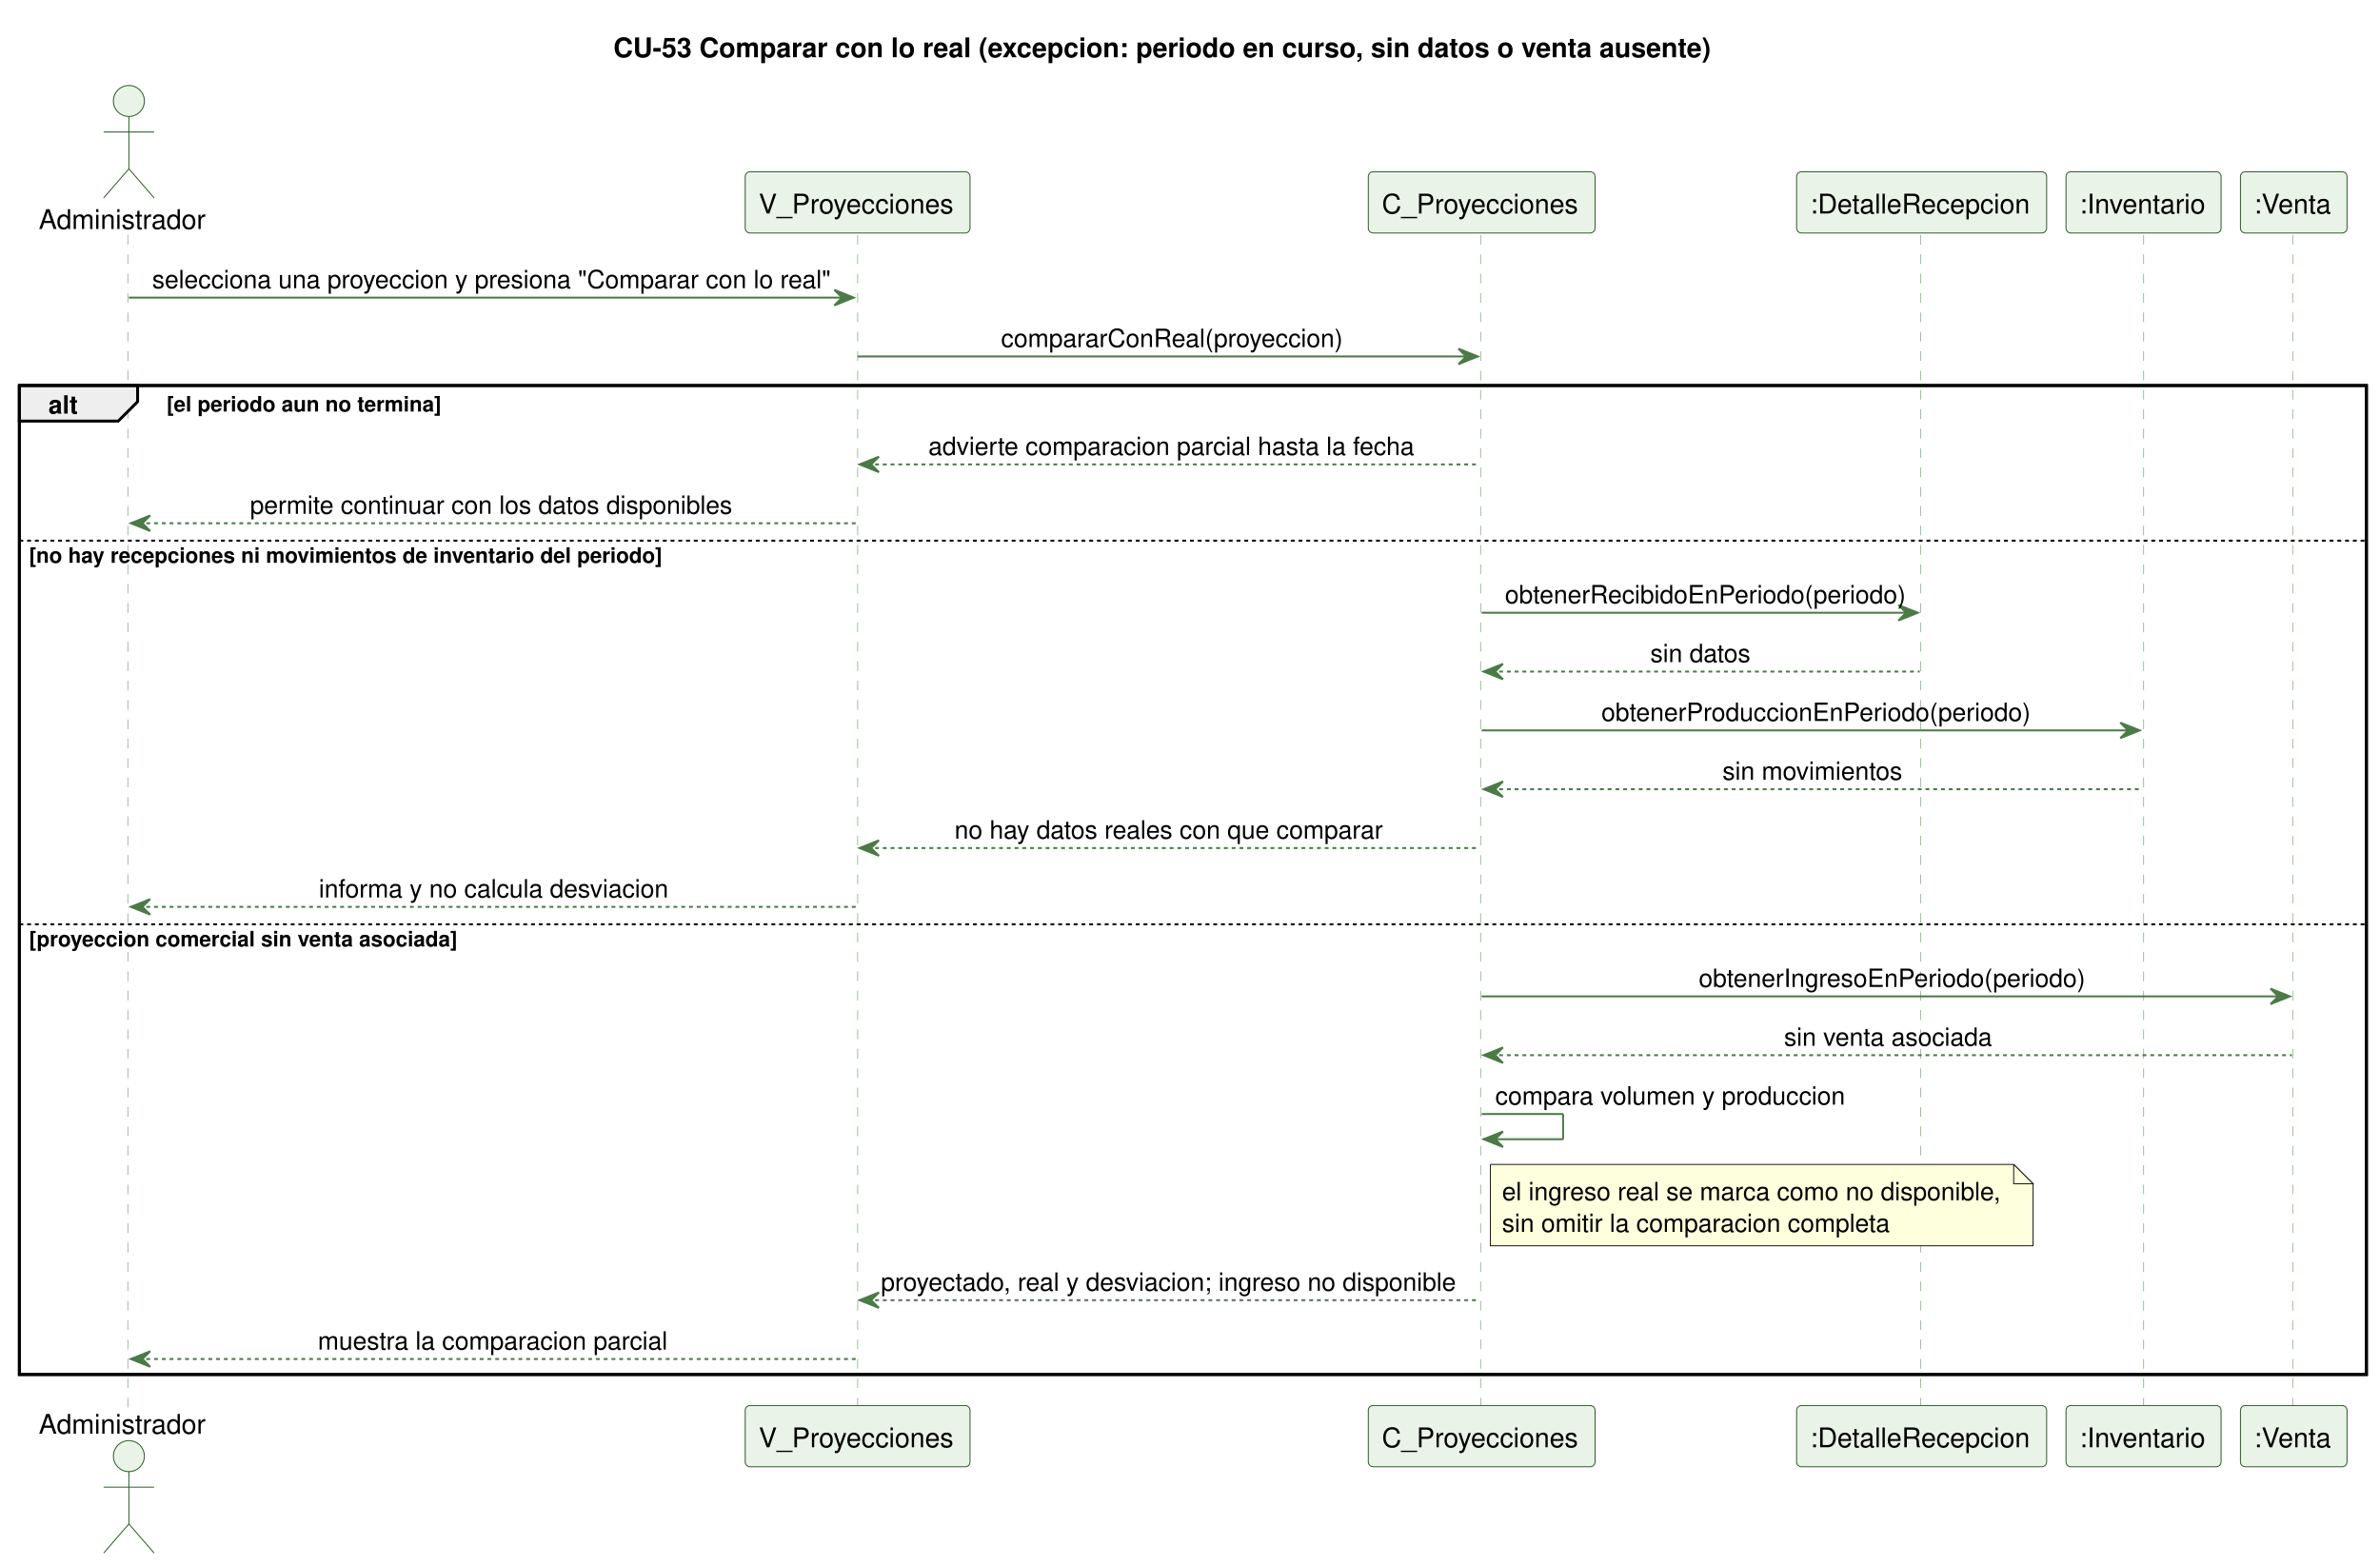
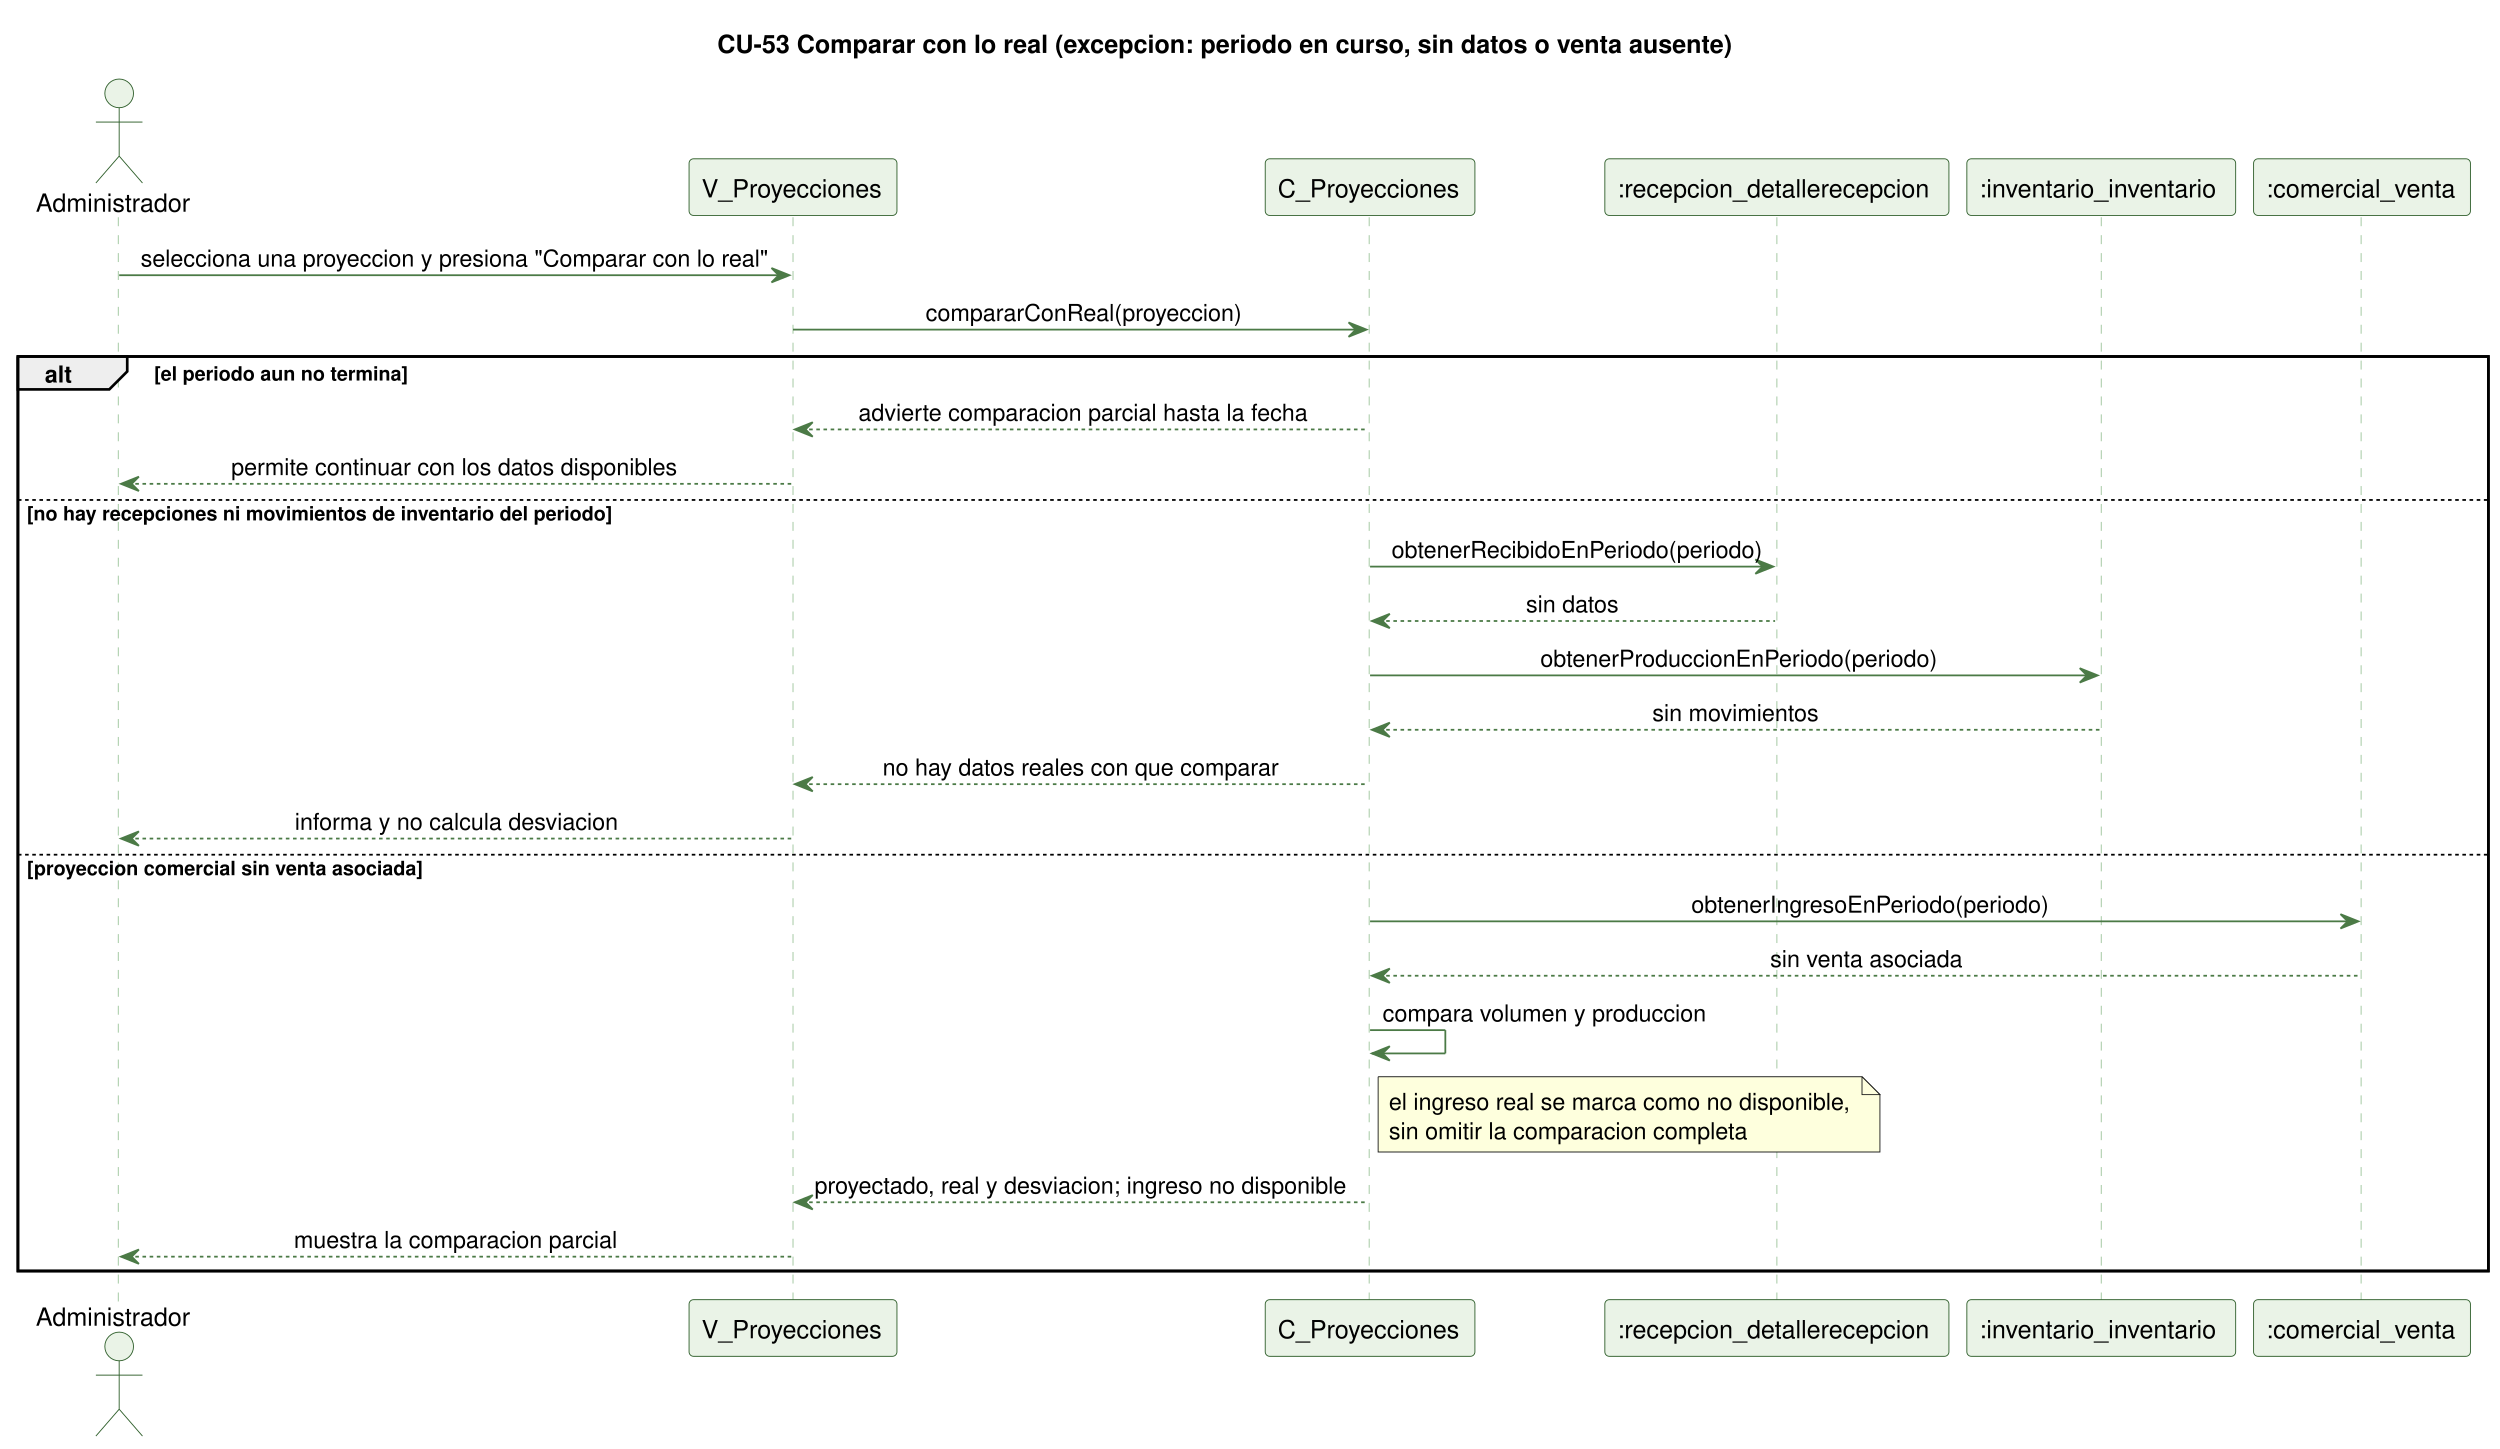
- <svg xmlns="http://www.w3.org/2000/svg" contentStyleType="text/css" height="808px" preserveAspectRatio="none" style="width:1228px;height:808px;background:#FFFFFF;" version="1.1" viewBox="0 0 1228 808" width="1228px" zoomAndPan="magnify">
+ <svg xmlns="http://www.w3.org/2000/svg" contentStyleType="text/css" height="808px" preserveAspectRatio="none" style="width:1395px;height:808px;background:#FFFFFF;" version="1.1" viewBox="0 0 1395 808" width="1395px" zoomAndPan="magnify">
  <defs />
  <g>
-     <text fill="#000000" font-family="Helvetica" font-size="14" font-weight="bold" lengthAdjust="spacing" textLength="597" x="316.5" y="29.533">CU-53 Comparar con lo real (excepcion: periodo en curso, sin datos o venta ausente)</text>
-     <rect fill="none" height="510.297" style="stroke:#000000;stroke-width:1.5;" width="1211" x="10" y="198.922" />
+     <text fill="#000000" font-family="Helvetica" font-size="14" font-weight="bold" lengthAdjust="spacing" textLength="597" x="400.25" y="29.533">CU-53 Comparar con lo real (excepcion: periodo en curso, sin datos o venta ausente)</text>
+     <rect fill="none" height="510.297" style="stroke:#000000;stroke-width:1.5;" width="1378.5" x="10" y="198.922" />
    <line style="stroke:#9CC49A;stroke-width:0.5;stroke-dasharray:5.0,5.0;" x1="66" x2="66" y1="121.219" y2="726.219" />
    <line style="stroke:#9CC49A;stroke-width:0.5;stroke-dasharray:5.0,5.0;" x1="442.5" x2="442.5" y1="121.219" y2="726.219" />
    <line style="stroke:#9CC49A;stroke-width:0.5;stroke-dasharray:5.0,5.0;" x1="764" x2="764" y1="121.219" y2="726.219" />
-     <line style="stroke:#9CC49A;stroke-width:0.5;stroke-dasharray:5.0,5.0;" x1="991" x2="991" y1="121.219" y2="726.219" />
-     <line style="stroke:#9CC49A;stroke-width:0.5;stroke-dasharray:5.0,5.0;" x1="1106" x2="1106" y1="121.219" y2="726.219" />
-     <line style="stroke:#9CC49A;stroke-width:0.5;stroke-dasharray:5.0,5.0;" x1="1183" x2="1183" y1="121.219" y2="726.219" />
+     <line style="stroke:#9CC49A;stroke-width:0.5;stroke-dasharray:5.0,5.0;" x1="991.5" x2="991.5" y1="121.219" y2="726.219" />
+     <line style="stroke:#9CC49A;stroke-width:0.5;stroke-dasharray:5.0,5.0;" x1="1172.5" x2="1172.5" y1="121.219" y2="726.219" />
+     <line style="stroke:#9CC49A;stroke-width:0.5;stroke-dasharray:5.0,5.0;" x1="1317.5" x2="1317.5" y1="121.219" y2="726.219" />
    <text fill="#000000" font-family="Helvetica" font-size="14" lengthAdjust="spacing" textLength="87" x="20" y="118.143">Administrador</text>
    <ellipse cx="66.5" cy="52.109" fill="#EAF3E7" rx="8" ry="8" style="stroke:#2E5E2A;stroke-width:0.5;" />
    <path d="M66.5,60.109 L66.5,87.109 M53.5,68.109 L79.5,68.109 M66.5,87.109 L53.5,102.109 M66.5,87.109 L79.5,102.109 " fill="none" style="stroke:#2E5E2A;stroke-width:0.5;" />
    <text fill="#000000" font-family="Helvetica" font-size="14" lengthAdjust="spacing" textLength="87" x="20" y="739.752">Administrador</text>
    <ellipse cx="66.5" cy="751.328" fill="#EAF3E7" rx="8" ry="8" style="stroke:#2E5E2A;stroke-width:0.5;" />
    <path d="M66.5,759.328 L66.5,786.328 M53.5,767.328 L79.5,767.328 M66.5,786.328 L53.5,801.328 M66.5,786.328 L79.5,801.328 " fill="none" style="stroke:#2E5E2A;stroke-width:0.5;" />
    <rect fill="#EAF3E7" height="31.609" rx="2.5" ry="2.5" style="stroke:#2E5E2A;stroke-width:0.5;" width="116" x="384.5" y="88.609" />
    <text fill="#000000" font-family="Helvetica" font-size="14" lengthAdjust="spacing" textLength="102" x="391.5" y="110.143">V_Proyecciones</text>
    <rect fill="#EAF3E7" height="31.609" rx="2.5" ry="2.5" style="stroke:#2E5E2A;stroke-width:0.5;" width="116" x="384.5" y="725.219" />
    <text fill="#000000" font-family="Helvetica" font-size="14" lengthAdjust="spacing" textLength="102" x="391.5" y="746.752">V_Proyecciones</text>
    <rect fill="#EAF3E7" height="31.609" rx="2.5" ry="2.5" style="stroke:#2E5E2A;stroke-width:0.5;" width="117" x="706" y="88.609" />
    <text fill="#000000" font-family="Helvetica" font-size="14" lengthAdjust="spacing" textLength="103" x="713" y="110.143">C_Proyecciones</text>
    <rect fill="#EAF3E7" height="31.609" rx="2.5" ry="2.5" style="stroke:#2E5E2A;stroke-width:0.5;" width="117" x="706" y="725.219" />
    <text fill="#000000" font-family="Helvetica" font-size="14" lengthAdjust="spacing" textLength="103" x="713" y="746.752">C_Proyecciones</text>
-     <rect fill="#EAF3E7" height="31.609" rx="2.5" ry="2.5" style="stroke:#2E5E2A;stroke-width:0.5;" width="129" x="927" y="88.609" />
-     <text fill="#000000" font-family="Helvetica" font-size="14" lengthAdjust="spacing" textLength="115" x="934" y="110.143">:DetalleRecepcion</text>
-     <rect fill="#EAF3E7" height="31.609" rx="2.5" ry="2.5" style="stroke:#2E5E2A;stroke-width:0.5;" width="129" x="927" y="725.219" />
-     <text fill="#000000" font-family="Helvetica" font-size="14" lengthAdjust="spacing" textLength="115" x="934" y="746.752">:DetalleRecepcion</text>
-     <rect fill="#EAF3E7" height="31.609" rx="2.5" ry="2.5" style="stroke:#2E5E2A;stroke-width:0.5;" width="80" x="1066" y="88.609" />
-     <text fill="#000000" font-family="Helvetica" font-size="14" lengthAdjust="spacing" textLength="66" x="1073" y="110.143">:Inventario</text>
-     <rect fill="#EAF3E7" height="31.609" rx="2.5" ry="2.5" style="stroke:#2E5E2A;stroke-width:0.5;" width="80" x="1066" y="725.219" />
-     <text fill="#000000" font-family="Helvetica" font-size="14" lengthAdjust="spacing" textLength="66" x="1073" y="746.752">:Inventario</text>
-     <rect fill="#EAF3E7" height="31.609" rx="2.5" ry="2.5" style="stroke:#2E5E2A;stroke-width:0.5;" width="55" x="1156" y="88.609" />
-     <text fill="#000000" font-family="Helvetica" font-size="14" lengthAdjust="spacing" textLength="41" x="1163" y="110.143">:Venta</text>
-     <rect fill="#EAF3E7" height="31.609" rx="2.5" ry="2.5" style="stroke:#2E5E2A;stroke-width:0.5;" width="55" x="1156" y="725.219" />
-     <text fill="#000000" font-family="Helvetica" font-size="14" lengthAdjust="spacing" textLength="41" x="1163" y="746.752">:Venta</text>
+     <rect fill="#EAF3E7" height="31.609" rx="2.5" ry="2.5" style="stroke:#2E5E2A;stroke-width:0.5;" width="192" x="895.5" y="88.609" />
+     <text fill="#000000" font-family="Helvetica" font-size="14" lengthAdjust="spacing" textLength="178" x="902.5" y="110.143">:recepcion_detallerecepcion</text>
+     <rect fill="#EAF3E7" height="31.609" rx="2.5" ry="2.5" style="stroke:#2E5E2A;stroke-width:0.5;" width="192" x="895.5" y="725.219" />
+     <text fill="#000000" font-family="Helvetica" font-size="14" lengthAdjust="spacing" textLength="178" x="902.5" y="746.752">:recepcion_detallerecepcion</text>
+     <rect fill="#EAF3E7" height="31.609" rx="2.5" ry="2.5" style="stroke:#2E5E2A;stroke-width:0.5;" width="150" x="1097.5" y="88.609" />
+     <text fill="#000000" font-family="Helvetica" font-size="14" lengthAdjust="spacing" textLength="136" x="1104.5" y="110.143">:inventario_inventario</text>
+     <rect fill="#EAF3E7" height="31.609" rx="2.5" ry="2.5" style="stroke:#2E5E2A;stroke-width:0.5;" width="150" x="1097.5" y="725.219" />
+     <text fill="#000000" font-family="Helvetica" font-size="14" lengthAdjust="spacing" textLength="136" x="1104.5" y="746.752">:inventario_inventario</text>
+     <rect fill="#EAF3E7" height="31.609" rx="2.5" ry="2.5" style="stroke:#2E5E2A;stroke-width:0.5;" width="121" x="1257.5" y="88.609" />
+     <text fill="#000000" font-family="Helvetica" font-size="14" lengthAdjust="spacing" textLength="107" x="1264.5" y="110.143">:comercial_venta</text>
+     <rect fill="#EAF3E7" height="31.609" rx="2.5" ry="2.5" style="stroke:#2E5E2A;stroke-width:0.5;" width="121" x="1257.5" y="725.219" />
+     <text fill="#000000" font-family="Helvetica" font-size="14" lengthAdjust="spacing" textLength="107" x="1264.5" y="746.752">:comercial_venta</text>
    <polygon fill="#4B7A46" points="430.5,149.57,440.5,153.57,430.5,157.57,434.5,153.57" style="stroke:#4B7A46;stroke-width:1.0;" />
    <line style="stroke:#4B7A46;stroke-width:1.0;" x1="66.5" x2="436.5" y1="153.57" y2="153.57" />
    <text fill="#000000" font-family="Helvetica" font-size="13" lengthAdjust="spacing" textLength="352" x="78.5" y="148.714">selecciona una proyeccion y presiona "Comparar con lo real"</text>
    <polygon fill="#4B7A46" points="752.5,179.922,762.5,183.922,752.5,187.922,756.5,183.922" style="stroke:#4B7A46;stroke-width:1.0;" />
    <line style="stroke:#4B7A46;stroke-width:1.0;" x1="442.5" x2="758.5" y1="183.922" y2="183.922" />
    <text fill="#000000" font-family="Helvetica" font-size="13" lengthAdjust="spacing" textLength="174" x="516.5" y="179.065">compararConReal(proyeccion)</text>
    <path d="M10,198.922 L71,198.922 L71,207.273 L61,217.273 L10,217.273 L10,198.922 " fill="#EEEEEE" style="stroke:#000000;stroke-width:1.5;" />
-     <rect fill="none" height="510.297" style="stroke:#000000;stroke-width:1.5;" width="1211" x="10" y="198.922" />
+     <rect fill="none" height="510.297" style="stroke:#000000;stroke-width:1.5;" width="1378.5" x="10" y="198.922" />
    <text fill="#000000" font-family="Helvetica" font-size="13" font-weight="bold" lengthAdjust="spacing" textLength="16" x="25" y="213.417">alt</text>
    <text fill="#000000" font-family="Helvetica" font-size="11" font-weight="bold" lengthAdjust="spacing" textLength="150" x="86" y="212.341">[el periodo aun no termina]</text>
    <polygon fill="#4B7A46" points="453.5,235.625,443.5,239.625,453.5,243.625,449.5,239.625" style="stroke:#4B7A46;stroke-width:1.0;" />
    <line style="stroke:#4B7A46;stroke-width:1.0;stroke-dasharray:2.0,2.0;" x1="447.5" x2="763.5" y1="239.625" y2="239.625" />
    <text fill="#000000" font-family="Helvetica" font-size="13" lengthAdjust="spacing" textLength="249" x="479" y="234.769">advierte comparacion parcial hasta la fecha</text>
    <polygon fill="#4B7A46" points="77.5,265.977,67.5,269.977,77.5,273.977,73.5,269.977" style="stroke:#4B7A46;stroke-width:1.0;" />
    <line style="stroke:#4B7A46;stroke-width:1.0;stroke-dasharray:2.0,2.0;" x1="71.5" x2="441.5" y1="269.977" y2="269.977" />
    <text fill="#000000" font-family="Helvetica" font-size="13" lengthAdjust="spacing" textLength="251" x="129" y="265.12">permite continuar con los datos disponibles</text>
-     <line style="stroke:#000000;stroke-width:1.0;stroke-dasharray:2.0,2.0;" x1="10" x2="1221" y1="278.977" y2="278.977" />
+     <line style="stroke:#000000;stroke-width:1.0;stroke-dasharray:2.0,2.0;" x1="10" x2="1388.5" y1="278.977" y2="278.977" />
    <text fill="#000000" font-family="Helvetica" font-size="11" font-weight="bold" lengthAdjust="spacing" textLength="346" x="15" y="290.396">[no hay recepciones ni movimientos de inventario del periodo]</text>
    <polygon fill="#4B7A46" points="979.5,312.164,989.5,316.164,979.5,320.164,983.5,316.164" style="stroke:#4B7A46;stroke-width:1.0;" />
    <line style="stroke:#4B7A46;stroke-width:1.0;" x1="764.5" x2="985.5" y1="316.164" y2="316.164" />
    <text fill="#000000" font-family="Helvetica" font-size="13" lengthAdjust="spacing" textLength="203" x="776.5" y="311.308">obtenerRecibidoEnPeriodo(periodo)</text>
    <polygon fill="#4B7A46" points="775.5,342.516,765.5,346.516,775.5,350.516,771.5,346.516" style="stroke:#4B7A46;stroke-width:1.0;" />
    <line style="stroke:#4B7A46;stroke-width:1.0;stroke-dasharray:2.0,2.0;" x1="769.5" x2="990.5" y1="346.516" y2="346.516" />
    <text fill="#000000" font-family="Helvetica" font-size="13" lengthAdjust="spacing" textLength="53" x="851.5" y="341.659">sin datos</text>
-     <polygon fill="#4B7A46" points="1094,372.867,1104,376.867,1094,380.867,1098,376.867" style="stroke:#4B7A46;stroke-width:1.0;" />
-     <line style="stroke:#4B7A46;stroke-width:1.0;" x1="764.5" x2="1100" y1="376.867" y2="376.867" />
-     <text fill="#000000" font-family="Helvetica" font-size="13" lengthAdjust="spacing" textLength="218" x="826.25" y="372.011">obtenerProduccionEnPeriodo(periodo)</text>
+     <polygon fill="#4B7A46" points="1160.5,372.867,1170.5,376.867,1160.5,380.867,1164.5,376.867" style="stroke:#4B7A46;stroke-width:1.0;" />
+     <line style="stroke:#4B7A46;stroke-width:1.0;" x1="764.5" x2="1166.5" y1="376.867" y2="376.867" />
+     <text fill="#000000" font-family="Helvetica" font-size="13" lengthAdjust="spacing" textLength="218" x="859.5" y="372.011">obtenerProduccionEnPeriodo(periodo)</text>
    <polygon fill="#4B7A46" points="775.5,403.219,765.5,407.219,775.5,411.219,771.5,407.219" style="stroke:#4B7A46;stroke-width:1.0;" />
-     <line style="stroke:#4B7A46;stroke-width:1.0;stroke-dasharray:2.0,2.0;" x1="769.5" x2="1105" y1="407.219" y2="407.219" />
-     <text fill="#000000" font-family="Helvetica" font-size="13" lengthAdjust="spacing" textLength="93" x="888.75" y="402.362">sin movimientos</text>
+     <line style="stroke:#4B7A46;stroke-width:1.0;stroke-dasharray:2.0,2.0;" x1="769.5" x2="1171.5" y1="407.219" y2="407.219" />
+     <text fill="#000000" font-family="Helvetica" font-size="13" lengthAdjust="spacing" textLength="93" x="922" y="402.362">sin movimientos</text>
    <polygon fill="#4B7A46" points="453.5,433.57,443.5,437.57,453.5,441.57,449.5,437.57" style="stroke:#4B7A46;stroke-width:1.0;" />
    <line style="stroke:#4B7A46;stroke-width:1.0;stroke-dasharray:2.0,2.0;" x1="447.5" x2="763.5" y1="437.57" y2="437.57" />
    <text fill="#000000" font-family="Helvetica" font-size="13" lengthAdjust="spacing" textLength="222" x="492.5" y="432.714">no hay datos reales con que comparar</text>
    <polygon fill="#4B7A46" points="77.5,463.922,67.5,467.922,77.5,471.922,73.5,467.922" style="stroke:#4B7A46;stroke-width:1.0;" />
    <line style="stroke:#4B7A46;stroke-width:1.0;stroke-dasharray:2.0,2.0;" x1="71.5" x2="441.5" y1="467.922" y2="467.922" />
    <text fill="#000000" font-family="Helvetica" font-size="13" lengthAdjust="spacing" textLength="180" x="164.5" y="463.065">informa y no calcula desviacion</text>
-     <line style="stroke:#000000;stroke-width:1.0;stroke-dasharray:2.0,2.0;" x1="10" x2="1221" y1="476.922" y2="476.922" />
+     <line style="stroke:#000000;stroke-width:1.0;stroke-dasharray:2.0,2.0;" x1="10" x2="1388.5" y1="476.922" y2="476.922" />
    <text fill="#000000" font-family="Helvetica" font-size="11" font-weight="bold" lengthAdjust="spacing" textLength="230" x="15" y="488.341">[proyeccion comercial sin venta asociada]</text>
-     <polygon fill="#4B7A46" points="1171.5,510.109,1181.5,514.109,1171.5,518.109,1175.5,514.109" style="stroke:#4B7A46;stroke-width:1.0;" />
-     <line style="stroke:#4B7A46;stroke-width:1.0;" x1="764.5" x2="1177.5" y1="514.109" y2="514.109" />
-     <text fill="#000000" font-family="Helvetica" font-size="13" lengthAdjust="spacing" textLength="195" x="876.5" y="509.253">obtenerIngresoEnPeriodo(periodo)</text>
+     <polygon fill="#4B7A46" points="1306,510.109,1316,514.109,1306,518.109,1310,514.109" style="stroke:#4B7A46;stroke-width:1.0;" />
+     <line style="stroke:#4B7A46;stroke-width:1.0;" x1="764.5" x2="1312" y1="514.109" y2="514.109" />
+     <text fill="#000000" font-family="Helvetica" font-size="13" lengthAdjust="spacing" textLength="195" x="943.75" y="509.253">obtenerIngresoEnPeriodo(periodo)</text>
    <polygon fill="#4B7A46" points="775.5,540.461,765.5,544.461,775.5,548.461,771.5,544.461" style="stroke:#4B7A46;stroke-width:1.0;" />
-     <line style="stroke:#4B7A46;stroke-width:1.0;stroke-dasharray:2.0,2.0;" x1="769.5" x2="1182.5" y1="544.461" y2="544.461" />
-     <text fill="#000000" font-family="Helvetica" font-size="13" lengthAdjust="spacing" textLength="107" x="920.5" y="539.605">sin venta asociada</text>
+     <line style="stroke:#4B7A46;stroke-width:1.0;stroke-dasharray:2.0,2.0;" x1="769.5" x2="1317" y1="544.461" y2="544.461" />
+     <text fill="#000000" font-family="Helvetica" font-size="13" lengthAdjust="spacing" textLength="107" x="987.75" y="539.605">sin venta asociada</text>
    <line style="stroke:#4B7A46;stroke-width:1.0;" x1="764.5" x2="806.5" y1="574.812" y2="574.812" />
    <line style="stroke:#4B7A46;stroke-width:1.0;" x1="806.5" x2="806.5" y1="574.812" y2="587.812" />
    <line style="stroke:#4B7A46;stroke-width:1.0;" x1="765.5" x2="806.5" y1="587.812" y2="587.812" />
    <polygon fill="#4B7A46" points="775.5,583.812,765.5,587.812,775.5,591.812,771.5,587.812" style="stroke:#4B7A46;stroke-width:1.0;" />
    <text fill="#000000" font-family="Helvetica" font-size="13" lengthAdjust="spacing" textLength="179" x="771.5" y="569.956">compara volumen y produccion</text>
    <path d="M769,600.812 L769,642.812 L1049,642.812 L1049,610.812 L1039,600.812 L769,600.812 " fill="#FEFFDD" style="stroke:#181818;stroke-width:0.5;" />
    <path d="M1039,600.812 L1039,610.812 L1049,610.812 L1039,600.812 " fill="#FEFFDD" style="stroke:#181818;stroke-width:0.5;" />
    <text fill="#000000" font-family="Helvetica" font-size="13" lengthAdjust="spacing" textLength="259" x="775" y="619.308">el ingreso real se marca como no disponible,</text>
    <text fill="#000000" font-family="Helvetica" font-size="13" lengthAdjust="spacing" textLength="202" x="775" y="635.659">sin omitir la comparacion completa</text>
    <polygon fill="#4B7A46" points="453.5,666.867,443.5,670.867,453.5,674.867,449.5,670.867" style="stroke:#4B7A46;stroke-width:1.0;" />
    <line style="stroke:#4B7A46;stroke-width:1.0;stroke-dasharray:2.0,2.0;" x1="447.5" x2="763.5" y1="670.867" y2="670.867" />
    <text fill="#000000" font-family="Helvetica" font-size="13" lengthAdjust="spacing" textLength="298" x="454.5" y="666.011">proyectado, real y desviacion; ingreso no disponible</text>
    <polygon fill="#4B7A46" points="77.5,697.219,67.5,701.219,77.5,705.219,73.5,701.219" style="stroke:#4B7A46;stroke-width:1.0;" />
    <line style="stroke:#4B7A46;stroke-width:1.0;stroke-dasharray:2.0,2.0;" x1="71.5" x2="441.5" y1="701.219" y2="701.219" />
    <text fill="#000000" font-family="Helvetica" font-size="13" lengthAdjust="spacing" textLength="181" x="164" y="696.362">muestra la comparacion parcial</text>
  </g>
</svg>
